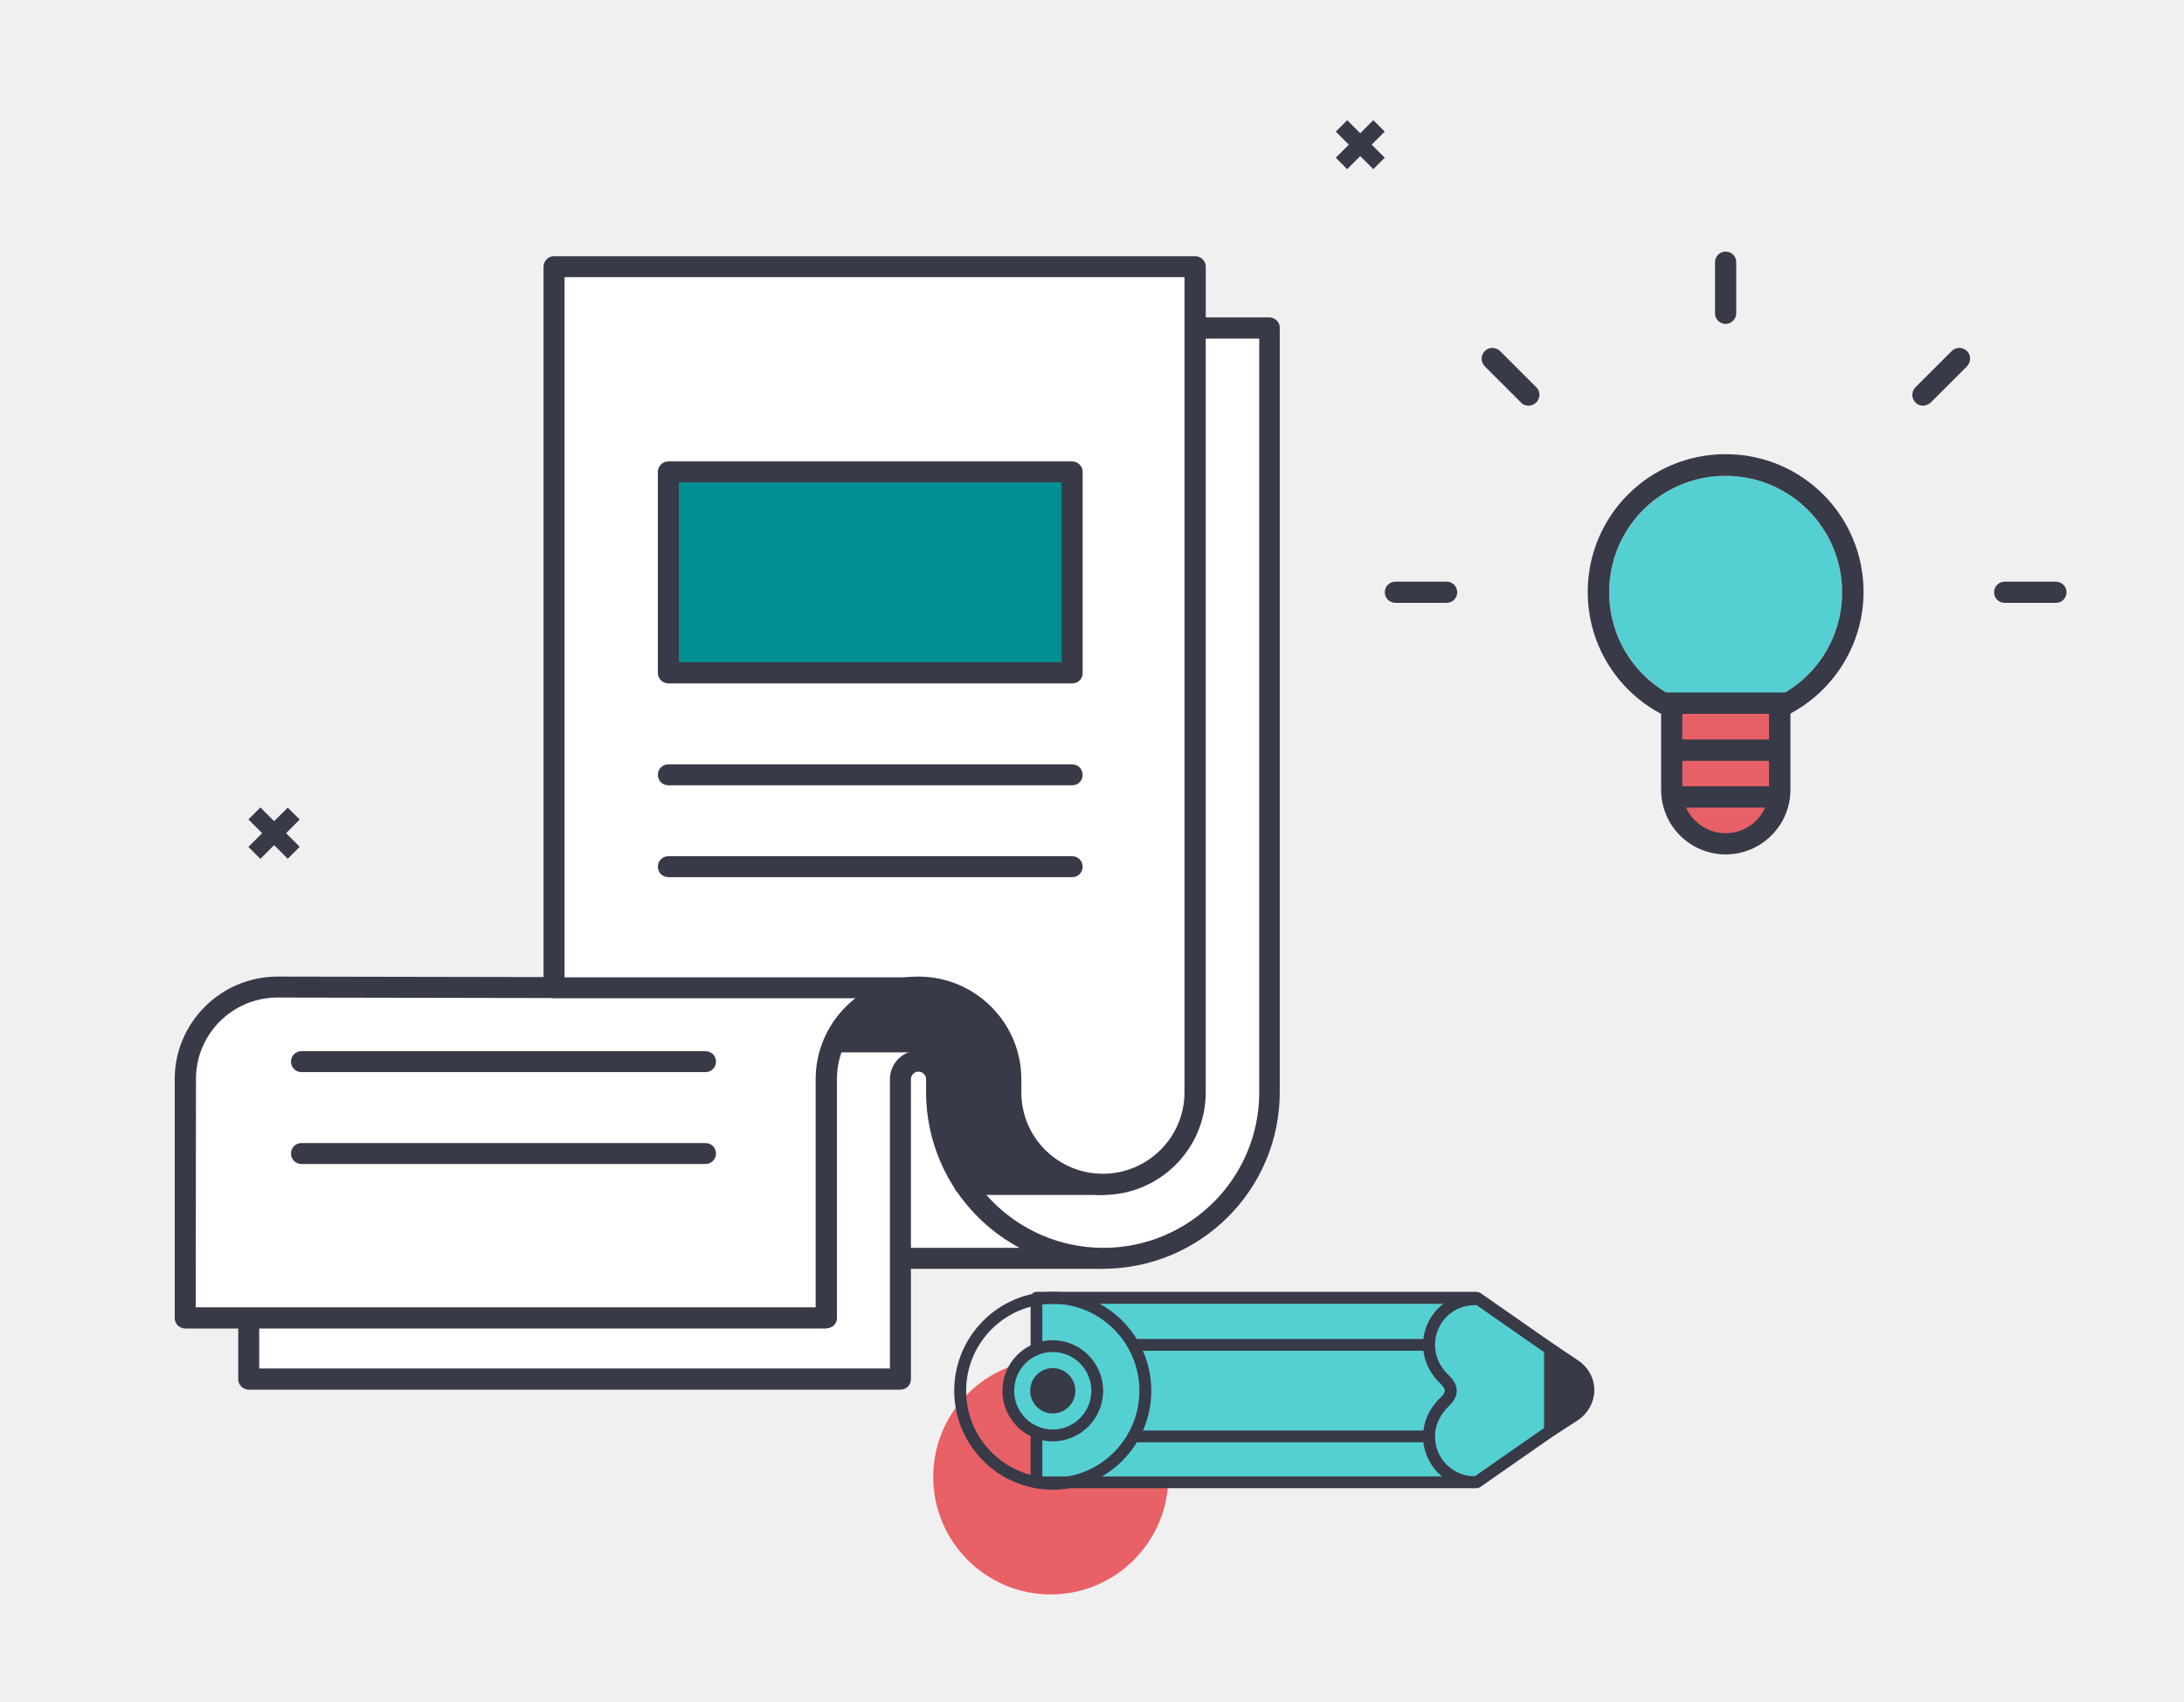
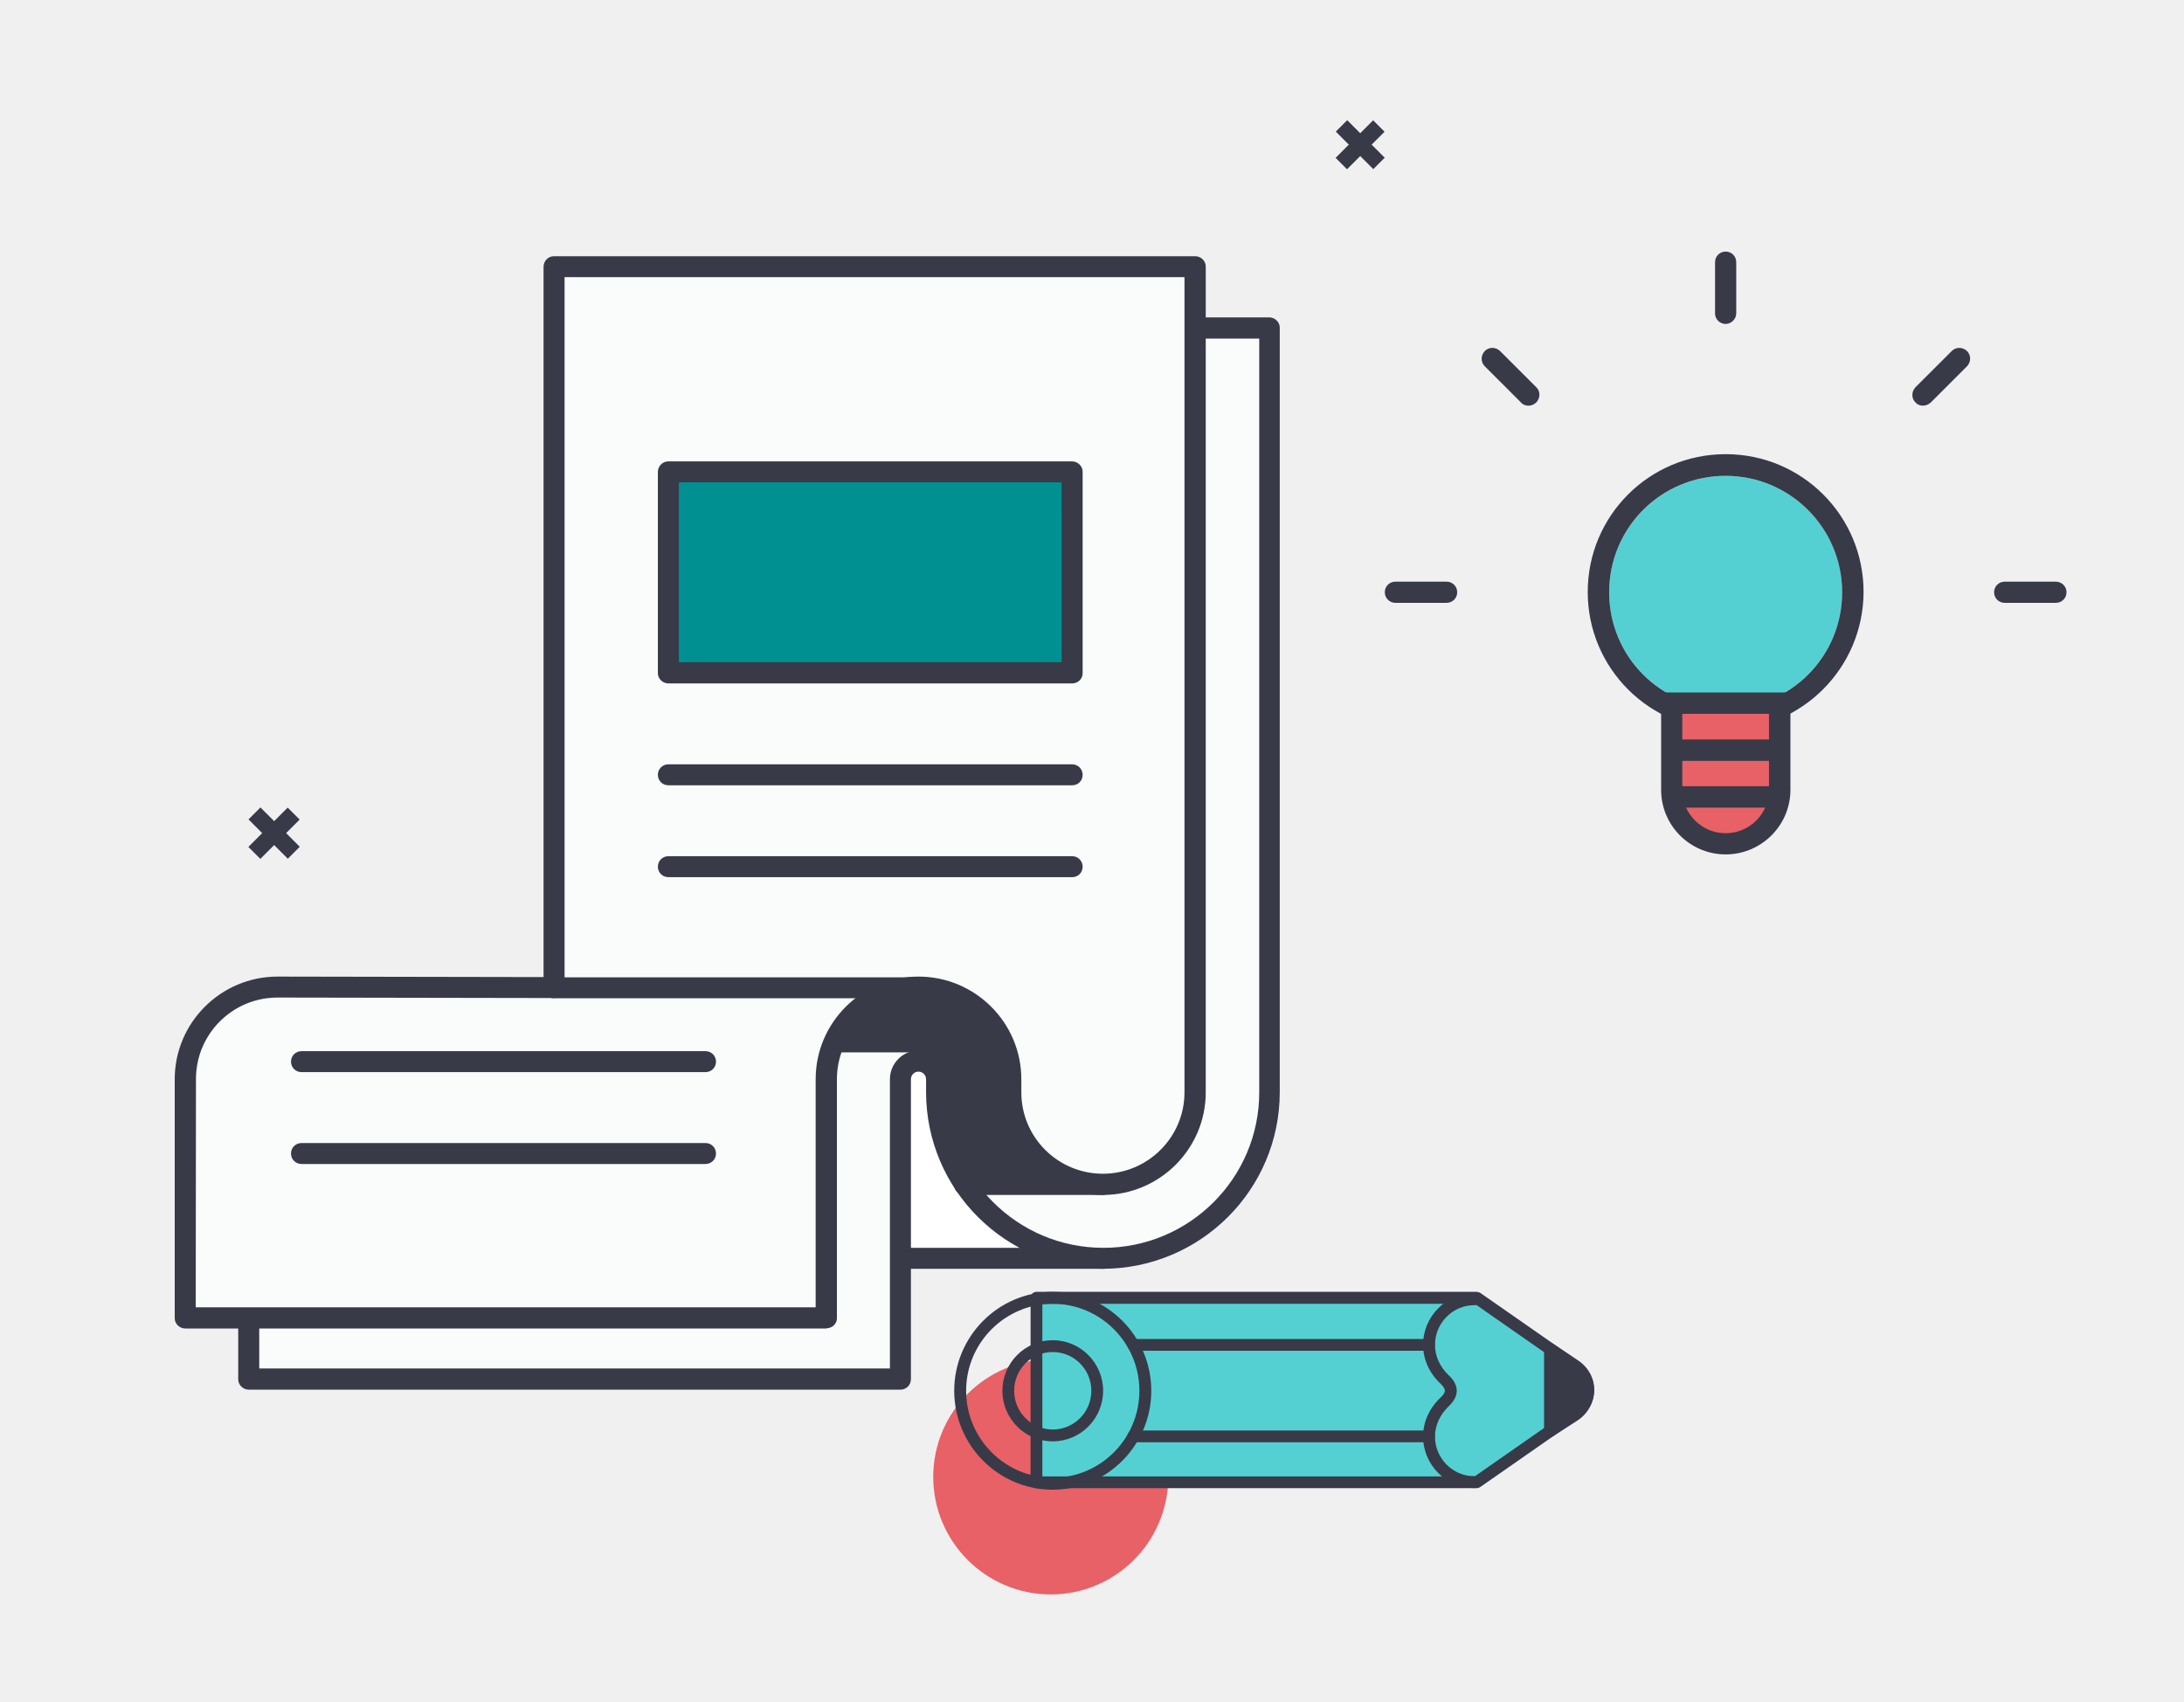
<svg xmlns="http://www.w3.org/2000/svg" version="1.1" id="Layer_1" x="0px" y="0px" viewBox="0 0 813 633.4" style="enable-background:new 0 0 813 633.4;" xml:space="preserve">
  <style type="text/css">
	.st0{fill:#55D0D2;}
	.st1{fill:#383A48;}
	.st2{fill:#E86166;}
	.st3{fill:none;}
	.st4{fill:#FFFFFF;}
- 	.st5{fill:#009092;}
+ 	.st5{fill:#FAFBFB;}
+ 	.st6{fill:#009092;}
</style>
  <g transform="translate(847.0 93.0) rotate(0.0 146.5 129.5) scale(0.916771 0.9161655)">
    <g transform="translate(-0.0 -0.0)">
      <ellipse class="st0" cx="-223.2" cy="139.1" rx="47.3" ry="47.3" />
      <path class="st1" d="M-223.2,195c-30.9,0-56-25-56-56s25-56,56-56s56,25,56,56l0,0C-167.3,169.9-192.3,194.9-223.2,195z     M-223.2,91.8c-26.2,0-47.3,21.1-47.3,47.3s21.1,47.3,47.3,47.3s47.3-21.1,47.3-47.3l0,0C-175.9,113-197.1,91.8-223.2,91.8z" />
      <path class="st2" d="M-223.2,241.2L-223.2,241.2c-12.1,0-21.9-9.8-21.9-21.8c0,0,0,0,0-0.1V184h43.8v35.3    C-201.3,231.4-211.1,241.2-223.2,241.2z" />
-       <path class="st1" d="M-223.2,245.6c-14.5,0-26.2-11.8-26.2-26.2v-39.6h52.5v39.6C-196.9,233.8-208.7,245.6-223.2,245.6z     M-240.8,188.5v30.9c0,9.7,7.9,17.6,17.6,17.6c9.7,0,17.6-7.9,17.6-17.6l0,0v-30.9L-240.8,188.5z" />
+       <path class="st1" d="M-223.2,245.6c-14.5,0-26.2-11.8-26.2-26.2v-39.6h52.5v39.6C-196.9,233.8-208.7,245.6-223.2,245.6z     M-240.8,188.5v30.9c0,9.7,7.9,17.6,17.6,17.6c9.7,0,17.6-7.9,17.6-17.6l0,0v-30.9H-240.8z" />
      <rect x="-245.1" y="198.9" class="st1" width="43.8" height="8.7" />
      <rect x="-245.1" y="217.9" class="st1" width="43.8" height="8.7" />
      <path class="st1" d="M-223.2,30.1c-2.3,0-4.3-1.9-4.3-4.2v-0.1V5c0-2.4,1.9-4.3,4.3-4.3c2.4,0,4.3,1.9,4.3,4.3v20.8    C-218.9,28.1-220.9,30.1-223.2,30.1z" />
      <line class="st3" x1="-128.4" y1="44.2" x2="-143.1" y2="59" />
      <path class="st1" d="M-143.1,63.3c-1.1,0-2.3-0.4-3-1.3c-1.7-1.6-1.7-4.3-0.1-6.1l0.1-0.1l14.7-14.7c1.7-1.7,4.4-1.7,6.2,0    c1.7,1.7,1.7,4.4,0,6.2L-139.9,62C-140.8,62.8-141.9,63.3-143.1,63.3z" />
      <path class="st1" d="M-89.1,143.4h-20.8c-2.4,0-4.3-1.9-4.3-4.3s1.9-4.3,4.3-4.3h20.8c2.3,0,4.3,1.9,4.3,4.2v0.1    C-84.8,141.5-86.7,143.4-89.1,143.4z" />
      <line class="st3" x1="-318.1" y1="44.2" x2="-303.3" y2="59" />
-       <path class="st1" d="M-303.3,63.3c-1.1,0-2.3-0.4-3-1.3l-14.7-14.7c-1.7-1.7-1.7-4.4,0-6.2c1.7-1.7,4.4-1.7,6.2,0l14.7,14.7    c1.7,1.6,1.7,4.3,0.1,6.1l-0.1,0.1C-301.1,62.9-302.1,63.3-303.3,63.3z" />
+       <path class="st1" d="M-303.3,63.3c-1.1,0-2.3-0.4-3-1.3L-321,47.3c-1.7-1.7-1.7-4.4,0-6.2c1.7-1.7,4.4-1.7,6.2,0l14.7,14.7    c1.7,1.6,1.7,4.3,0.1,6.1l-0.1,0.1C-301.1,62.9-302.1,63.3-303.3,63.3z" />
      <path class="st1" d="M-336.5,143.4h-20.8c-2.4,0-4.3-1.9-4.3-4.3s1.9-4.3,4.3-4.3h20.8c2.4,0,4.3,1.9,4.3,4.3    S-334.1,143.4-336.5,143.4z" />
    </g>
  </g>
  <g transform="translate(653.0 569.0) rotate(0.0 50.5 50.5) scale(0.3791121 0.3791121)">
    <g transform="translate(-0.0 -0.0)">
      <g id="Layer_2-i6">
        <g id="circle_2-i6">
          <circle class="st2" cx="-690.7" cy="-50.9" r="111.1" />
          <path class="st2" d="M-690.7,64.5c-63.6,0-115.4-51.7-115.4-115.4s51.8-115.4,115.4-115.4s115.4,51.8,115.4,115.4      S-627,64.5-690.7,64.5z M-690.7-157.6c-58.9,0-106.7,47.8-106.7,106.7s47.8,106.7,106.7,106.7C-631.8,55.8-584,8-584-50.9l0,0      C-584-109.8-631.8-157.6-690.7-157.6z" />
        </g>
      </g>
    </g>
  </g>
  <g transform="translate(151.0 391.0) rotate(0.0 11.0 11.0) scale(0.7236842 0.7236842)">
    <g transform="translate(-0.0 -0.0)">
      <g id="Layer_1_1_-i7">
        <g>
          <g>
-             <rect x="-82" y="-116.1" transform="matrix(0.7071 -0.7072 0.7072 0.7071 59.2141 -80.6018)" class="st1" width="28.6" height="8.7" />
+             <rect x="-82" y="-116.1" transform="matrix(0.7071 -0.7072 0.7072 0.7071 59.1915 -80.599)" class="st1" width="28.6" height="8.7" />
          </g>
          <g>
-             <rect x="-72" y="-126.1" transform="matrix(0.7071 -0.7071 0.7071 0.7071 59.2118 -80.5945)" class="st1" width="8.7" height="28.6" />
+             <rect x="-72" y="-126.1" transform="matrix(0.7071 -0.7071 0.7071 0.7071 59.2415 -80.6043)" class="st1" width="8.7" height="28.6" />
          </g>
        </g>
      </g>
      <g id="Isolation_Mode-i7">
		</g>
    </g>
  </g>
  <g transform="translate(1108.0 572.0) rotate(0.0 10.5 10.5) scale(0.6907895 0.6907895)">
    <g transform="translate(-0.0 -0.0)">
      <g id="Layer_1_1_-i8">
        <g>
          <g>
-             <rect x="-885.2" y="-754.4" transform="matrix(0.7071 -0.7072 0.7072 0.7071 275.2913 -835.6161)" class="st1" width="28.6" height="8.7" />
+             <rect x="-885.3" y="-754.4" transform="matrix(0.7071 -0.7072 0.7072 0.7071 275.2804 -835.6337)" class="st1" width="28.6" height="8.7" />
          </g>
          <g>
-             <rect x="-875.3" y="-764.4" transform="matrix(0.7071 -0.7071 0.7071 0.7071 275.2973 -835.5367)" class="st1" width="8.7" height="28.6" />
+             <rect x="-875.3" y="-764.4" transform="matrix(0.7071 -0.7071 0.7071 0.7071 275.295 -835.5476)" class="st1" width="8.7" height="28.6" />
          </g>
        </g>
      </g>
      <g id="Isolation_Mode-i8">
		</g>
    </g>
  </g>
  <g transform="translate(327.0 95.0) rotate(0.0 237.5 243.5) scale(0.9092649 0.907059)">
    <g transform="translate(-0.0 -0.0)">
      <polygon class="st4" points="91.9,411.6 9,411.6 3.1,326.9 32.6,322.2   " />
      <path class="st1" d="M91.9,415.9H9c-2.3,0-4.2-1.8-4.3-4.1l-5.9-84.7c-0.2-2.3,1.4-4.2,3.6-4.6l29.5-4.6c1.6-0.3,3.4,0.4,4.2,1.9    l59.3,89.4c0.9,1.3,1,3,0.2,4.4C94.9,415.1,93.5,416,91.9,415.9z M13.1,407.3h70.8L30.5,327l-22.8,3.6L13.1,407.3z" />
-       <path class="st4" d="M160,29.9v313.7c0,37.6-30.5,68.1-68.1,68.1s-68.1-30.5-68.1-68.1l0,0v-5.4c0-4.1-3.4-7.5-7.5-7.5    s-7.5,3.4-7.5,7.5v123h-266.8v-46.7l206.2-76.4c0-37.6,30.5-68.1,68.1-68.1s68,30.5,68.1,68.1v5.4c0,4.1,3.4,7.5,7.5,7.5    s7.5-3.4,7.5-7.5V29.9L160,29.9L160,29.9z" />
-       <path class="st1" d="M9,465.5h-266.8c-2.3,0-4.3-1.9-4.3-4.2v-0.1v-46.7c0-1.8,1.1-3.5,2.9-4.1L-55.9,335    c1.6-39.9,35.4-71,75.4-69.3c38.8,1.6,69.4,33.5,69.4,72.3v5.4c0,1.7,1.4,3.1,3.1,3.1c1.7,0,3.1-1.4,3.1-3.1V29.8    c0-2.3,1.9-4.3,4.2-4.3h0.1h60.6c2.3,0,4.3,1.9,4.3,4.2v0.1v313.6c0,40-32.4,72.4-72.3,72.5c-40,0-72.4-32.4-72.5-72.4v-5.4    c0-1.7-1.4-3.1-3.1-3.1s-3.1,1.4-3.1,3.1v123.1C13.3,463.6,11.4,465.5,9,465.5L9,465.5z M-253.5,456.8H4.7V338.1    c0-6.5,5.3-11.8,11.8-11.8s11.8,5.3,11.8,11.8v5.4c0,35.2,28.6,63.8,63.8,63.8s63.8-28.6,63.8-63.8V34.2h-52v309.3    c0,6.5-5.3,11.8-11.8,11.8c-6.5,0-11.8-5.3-11.8-11.8l0,0v-5.4c0-35.2-28.6-63.8-63.8-63.8s-63.8,28.6-63.8,63.8    c0,1.8-1.1,3.5-2.9,4.1l-203.3,75.4V456.8z" />
+       <path class="st5" d="M160,29.9v313.7c0,37.6-30.5,68.1-68.1,68.1s-68.1-30.5-68.1-68.1l0,0v-5.4c0-4.1-3.4-7.5-7.5-7.5    s-7.5,3.4-7.5,7.5v123H-258v-46.7l206.2-76.4c0-37.6,30.5-68.1,68.1-68.1s68,30.5,68.1,68.1v5.4c0,4.1,3.4,7.5,7.5,7.5    s7.5-3.4,7.5-7.5V29.9H160L160,29.9z" />
+       <path class="st1" d="M9,465.5h-266.8c-2.3,0-4.3-1.9-4.3-4.2v-0.1v-46.7c0-1.8,1.1-3.5,2.9-4.1L-55.9,335    c1.6-39.9,35.4-71,75.4-69.3c38.8,1.6,69.4,33.5,69.4,72.3v5.4c0,1.7,1.4,3.1,3.1,3.1s3.1-1.4,3.1-3.1V29.8c0-2.3,1.9-4.3,4.2-4.3    h0.1H160c2.3,0,4.3,1.9,4.3,4.2v0.1v313.6c0,40-32.4,72.4-72.3,72.5c-40,0-72.4-32.4-72.5-72.4v-5.4c0-1.7-1.4-3.1-3.1-3.1    s-3.1,1.4-3.1,3.1v123.1C13.3,463.6,11.4,465.5,9,465.5L9,465.5z M-253.5,456.8H4.7V338.1c0-6.5,5.3-11.8,11.8-11.8    s11.8,5.3,11.8,11.8v5.4c0,35.2,28.6,63.8,63.8,63.8s63.8-28.6,63.8-63.8V34.2h-52v309.3c0,6.5-5.3,11.8-11.8,11.8    s-11.8-5.3-11.8-11.8l0,0v-5.4c0-35.2-28.6-63.8-63.8-63.8s-63.8,28.6-63.8,63.8c0,1.8-1.1,3.5-2.9,4.1l-203.3,75.4L-253.5,456.8    L-253.5,456.8z" />
      <polyline class="st1" points="16.4,322.9 -20.6,322.9 -26.2,325.4 -9.7,284.7 52.7,284.7 91.9,381.3 35.3,381.3   " />
-       <path class="st1" d="M91.9,385.6H35.2c-2.4,0-4.3-1.9-4.3-4.3s1.9-4.3,4.3-4.3h50.2L49.6,289H-6.9l-12,29.5h35.2    c2.4,0,4.3,1.9,4.3,4.3c0,2.4-1.9,4.3-4.3,4.3h-36.1l-4.8,2.2c-2.3,1-4.8-0.1-5.7-2.3c-0.4-1-0.4-2.3-0.1-3.4l16.5-40.7    c0.7-1.6,2.3-2.7,4-2.7h62.4c1.7,0,3.4,1,4,2.7l39.3,96.6c0.5,1.4,0.3,2.9-0.4,4.1C94.6,384.9,93.3,385.6,91.9,385.6z" />
-       <path class="st4" d="M-132.8,300.5V4.7h262.5v338.8c0,20.9-16.9,37.8-37.7,37.8c0,0,0,0-0.1,0l0,0c-20.9,0-37.8-16.9-37.8-37.7    c0,0,0,0,0-0.1v-5.4c0-20.9-16.9-37.8-37.7-37.8c0,0,0,0-0.1,0l0,0c-20.9,0-37.8,16.9-37.8,37.7c0,0,0,0,0,0.1V436h-262.5v-97.9    c0-20.9,16.9-37.8,37.7-37.8c0,0,0,0,0.1,0l0,0L-132.8,300.5z" />
+       <path class="st1" d="M91.9,385.6H35.2c-2.4,0-4.3-1.9-4.3-4.3s1.9-4.3,4.3-4.3h50.2l-35.8-88H-6.9l-12,29.5h35.2    c2.4,0,4.3,1.9,4.3,4.3s-1.9,4.3-4.3,4.3h-36.1l-4.8,2.2c-2.3,1-4.8-0.1-5.7-2.3c-0.4-1-0.4-2.3-0.1-3.4l16.5-40.7    c0.7-1.6,2.3-2.7,4-2.7h62.4c1.7,0,3.4,1,4,2.7l39.3,96.6c0.5,1.4,0.3,2.9-0.4,4.1C94.6,384.9,93.3,385.6,91.9,385.6z" />
+       <path class="st5" d="M-132.8,300.5V4.7h262.5v338.8c0,20.9-16.9,37.8-37.7,37.8c0,0,0,0-0.1,0l0,0c-20.9,0-37.8-16.9-37.8-37.7    c0,0,0,0,0-0.1v-5.4c0-20.9-16.9-37.8-37.7-37.8c0,0,0,0-0.1,0l0,0c-20.9,0-37.8,16.9-37.8,37.7c0,0,0,0,0,0.1V436H-284v-97.9    c0-20.9,16.9-37.8,37.7-37.8c0,0,0,0,0.1,0l0,0L-132.8,300.5z" />
      <path class="st1" d="M-21.3,440.4h-262.5c-2.3,0-4.3-1.9-4.3-4.2V436v-97.9c0-23.2,18.9-42.1,42.1-42.1l108.9,0.2V4.7    c0-2.3,1.9-4.3,4.2-4.3h0.1h262.5c2.3,0,4.3,1.9,4.3,4.2v0.1v338.8c0,23.2-18.9,42.1-42.1,42.1s-42.1-18.9-42.1-42.1v-5.4    c0-18.5-15-33.4-33.4-33.4s-33.4,15-33.4,33.4V436c0.1,2.3-1.7,4.2-4.1,4.3C-21.2,440.4-21.2,440.4-21.3,440.4z M-279.5,431.7    h253.8v-93.6c0-23.2,18.9-42.1,42.1-42.1s42.1,18.9,42.1,42.1v5.4c0,18.5,15,33.4,33.4,33.4s33.4-15,33.4-33.4l0,0V9h-253.8v291.5    c0,1.1-0.4,2.3-1.3,3c-0.8,0.8-1.9,1.3-3,1.3l0,0l-113.2-0.2c-18.5,0-33.4,15-33.4,33.4L-279.5,431.7L-279.5,431.7z" />
-       <path class="st1" d="M16.4,304.9h-149.3c-2.4,0-4.3-1.9-4.3-4.3c0-2.4,1.9-4.3,4.3-4.3H16.4c2.3,0,4.3,1.9,4.3,4.2v0.1    C20.8,303,18.9,304.9,16.4,304.9z" />
-       <rect x="-86" y="88.9" class="st5" width="165.4" height="82.5" />
+       <path class="st1" d="M16.4,304.9h-149.3c-2.4,0-4.3-1.9-4.3-4.3s1.9-4.3,4.3-4.3H16.4c2.3,0,4.3,1.9,4.3,4.2v0.1    C20.8,303,18.9,304.9,16.4,304.9z" />
+       <rect x="-86" y="88.9" class="st6" width="165.4" height="82.5" />
      <path class="st1" d="M79.3,175.7H-86c-2.3,0-4.3-1.9-4.3-4.2v-0.1V88.9c0-2.3,1.9-4.3,4.2-4.3h0.1H79.3c2.3,0,4.3,1.9,4.3,4.2v0.1    v82.5C83.7,173.7,81.8,175.7,79.3,175.7C79.4,175.7,79.3,175.7,79.3,175.7z M-81.7,167H75V93.2H-81.7V167z" />
      <path class="st1" d="M79.3,217.5H-86c-2.4,0-4.3-1.9-4.3-4.3s1.9-4.3,4.3-4.3H79.3c2.4,0,4.3,1.9,4.3,4.3S81.8,217.5,79.3,217.5z" />
      <path class="st1" d="M79.3,255.2H-86c-2.4,0-4.3-1.9-4.3-4.3s1.9-4.3,4.3-4.3H79.3c2.4,0,4.3,1.9,4.3,4.3S81.8,255.2,79.3,255.2z" />
      <path class="st1" d="M-70.8,335.2h-165.4c-2.4,0-4.3-1.9-4.3-4.3s1.9-4.3,4.3-4.3h165.4c2.4,0,4.3,1.9,4.3,4.3    S-68.4,335.2-70.8,335.2z" />
-       <path class="st1" d="M-70.8,372.9h-165.4c-2.4,0-4.3-1.9-4.3-4.3c0-2.4,1.9-4.3,4.3-4.3h165.4c2.4,0,4.3,1.9,4.3,4.3    C-66.5,371-68.4,372.9-70.8,372.9z" />
+       <path class="st1" d="M-70.8,372.9h-165.4c-2.4,0-4.3-1.9-4.3-4.3s1.9-4.3,4.3-4.3h165.4c2.4,0,4.3,1.9,4.3,4.3    S-68.4,372.9-70.8,372.9z" />
    </g>
  </g>
  <g transform="translate(937.0 540.0) rotate(180.0 -137.5 42.5) scale(-0.5094479 0.511432)">
    <g transform="translate(-0.0 -0.0)">
      <g>
        <g>
          <path class="st0" d="M-220.4,277.6h-321.7V143.3h321.7l72.9,50.6c11.5,8.1,11.5,25.1,0,33.1L-220.4,277.6z" />
          <path class="st1" d="M-220.4,281.9h-321.7c-2.4,0-4.3-1.9-4.3-4.3V143.3c0-2.4,1.9-4.3,4.3-4.3h321.7c0.9,0,1.7,0.3,2.5,0.8      l72.9,50.6c6.6,4.6,10.5,12.1,10.5,20.2c0,8-4,15.5-10.5,20l-72.9,50.6C-218.7,281.6-219.6,281.9-220.4,281.9z M-537.8,273.2      h315.9l71.7-49.8c4.3-2.9,6.8-7.7,6.8-12.9c0-5.3-2.4-10-6.8-13.1l-71.7-49.8h-315.9V273.2z" />
        </g>
        <g>
-           <ellipse class="st0" cx="-530.2" cy="209.9" rx="34.5" ry="-34.6" />
+           <path class="st0" d="M-530.2,209.9c19.1,0,34.5,0,34.5,0S-511.1,209.9-530.2,209.9s-34.5,0-34.5,0S-549.3,209.9-530.2,209.9z" />
          <path class="st1" d="M-530.2,281.9c-39.7,0-72-32.3-72-72s32.3-72,72-72s72,32.3,72,72S-490.5,281.9-530.2,281.9z M-530.2,146.6      c-34.9,0-63.3,28.4-63.3,63.3s28.4,63.3,63.3,63.3s63.3-28.4,63.3-63.3S-495.3,146.6-530.2,146.6z" />
        </g>
        <g>
-           <ellipse class="st1" cx="-530.2" cy="209.9" rx="16.5" ry="-16.6" />
+           <path class="st1" d="M-530.2,209.9c9.1,0,16.5,0,16.5,0S-521.1,209.9-530.2,209.9s-16.5,0-16.5,0S-539.3,209.9-530.2,209.9z" />
          <path class="st1" d="M-530.2,246.7c-20.3,0-36.8-16.5-36.8-36.8s16.5-36.8,36.8-36.8s36.8,16.5,36.8,36.8      S-510,246.7-530.2,246.7z M-530.2,181.7c-15.5,0-28.2,12.6-28.2,28.2s12.6,28.2,28.2,28.2c15.5,0,28.2-12.6,28.2-28.2      S-514.7,181.7-530.2,181.7z" />
        </g>
        <g>
          <path class="st1" d="M-222.1,280.9c-20.7,0-37.5-16.9-37.5-37.6c0-10.5,4.5-20.5,12.8-28.3c2.1-2,3.1-3.7,3.1-5.1      c0-1.6-1.6-3.5-2.9-4.7c-8.4-7.9-13-17.9-13-28.5c0-20.7,16.8-37.6,37.5-37.6c2.4,0,4.3,1.9,4.3,4.3s-1.9,4.3-4.3,4.3      c-15.9,0-28.8,13-28.8,28.9c0,8.1,3.6,15.9,10.2,22.2c3.7,3.5,5.6,7.1,5.7,11c0,3.9-1.9,7.7-5.9,11.4c-6.5,6.2-10,14-10,22.1      c0,15.9,12.9,28.9,28.8,28.9c2.4,0,4.3,1.9,4.3,4.3S-219.7,280.9-222.1,280.9z" />
        </g>
        <g>
          <path class="st1" d="M-166.8,180.5v59.9l17.9-11.9c13.3-8.7,13.1-28.2-0.3-36.7L-166.8,180.5z" />
-           <path class="st1" d="M-166.8,244.7c-0.7,0-1.4-0.2-2.1-0.5c-1.4-0.8-2.3-2.3-2.3-3.8v-59.9c0-1.6,0.9-3,2.3-3.8      c1.4-0.8,3.1-0.7,4.4,0.2l17.6,11.3c7.5,4.8,12.1,12.9,12.2,21.8s-4.3,17.2-11.8,22.1l-17.9,11.9      C-165.2,244.5-165.9,244.7-166.8,244.7z M-162.5,188.4v43.9l11.2-7.5c5-3.3,8-8.8,7.9-14.8c-0.1-6-3.1-11.4-8.1-14.6      L-162.5,188.4z" />
+           <path class="st1" d="M-166.8,244.7c-0.7,0-1.4-0.2-2.1-0.5c-1.4-0.8-2.3-2.3-2.3-3.8v-59.9c0-1.6,0.9-3,2.3-3.8      c1.4-0.8,3.1-0.7,4.4,0.2l17.6,11.3c7.5,4.8,12.1,12.9,12.2,21.8s-4.3,17.2-11.8,22.1l-17.9,11.9      C-165.2,244.5-165.9,244.7-166.8,244.7z M-162.5,188.4v43.9l11.2-7.5c5-3.3,8-8.8,7.9-14.8s-3.1-11.4-8.1-14.6L-162.5,188.4z" />
        </g>
        <g>
          <path class="st1" d="M-255.3,181h-216.1c-2.4,0-4.3-1.9-4.3-4.3s1.9-4.3,4.3-4.3h216.1c2.4,0,4.3,1.9,4.3,4.3      S-252.8,181-255.3,181z" />
        </g>
        <g>
          <path class="st1" d="M-255.3,247.6h-216.1c-2.4,0-4.3-1.9-4.3-4.3s1.9-4.3,4.3-4.3h216.1c2.4,0,4.3,1.9,4.3,4.3      S-252.8,247.6-255.3,247.6z" />
        </g>
      </g>
    </g>
  </g>
</svg>
